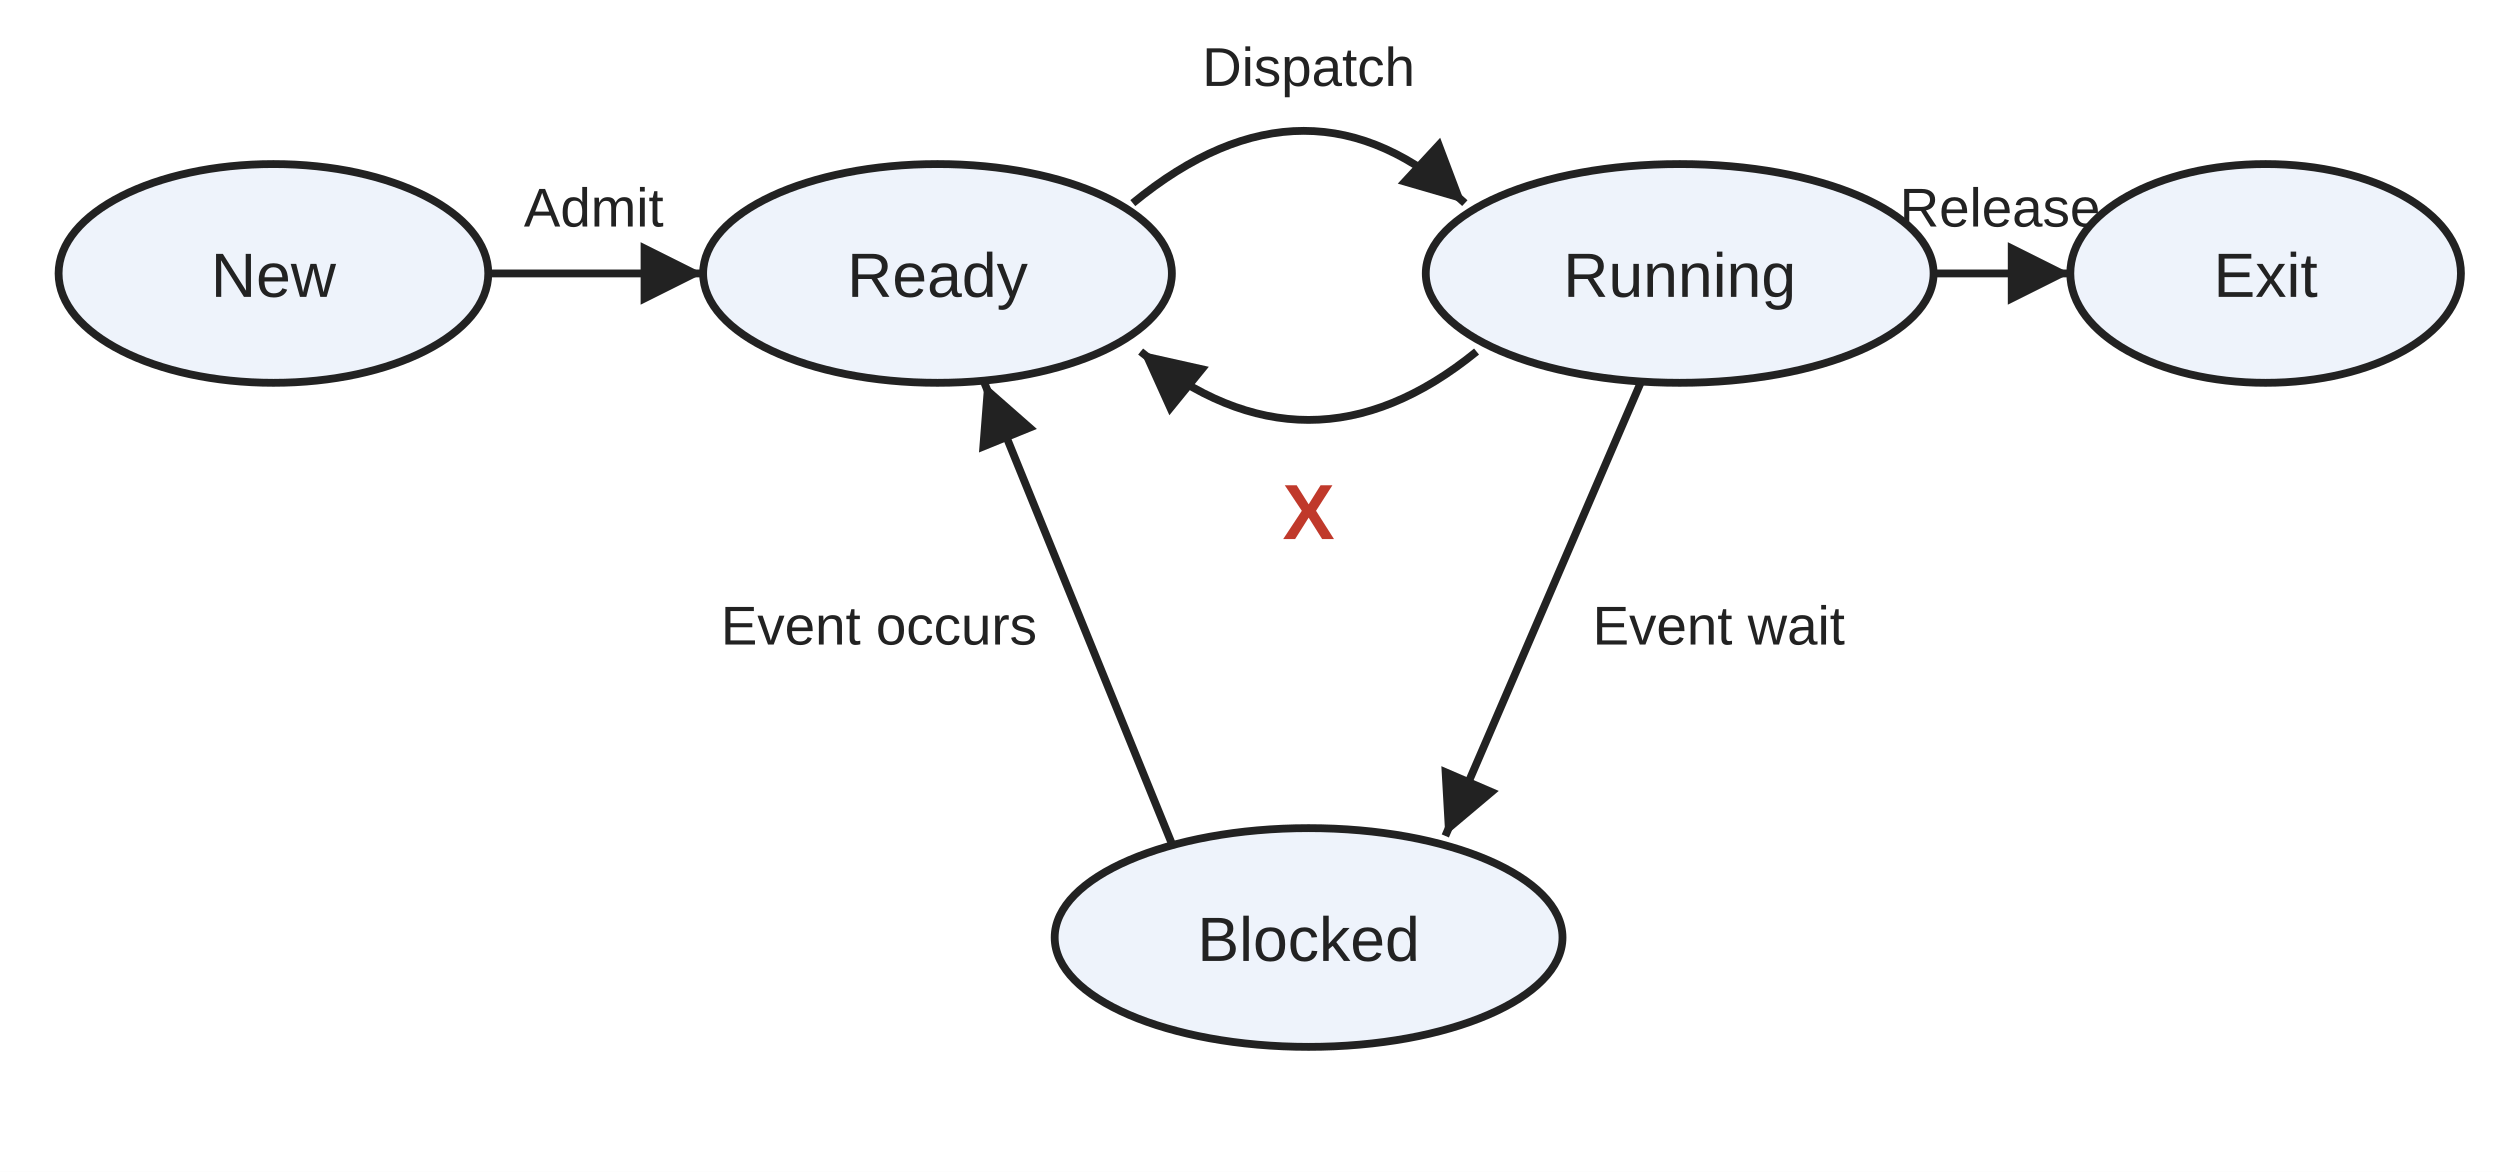
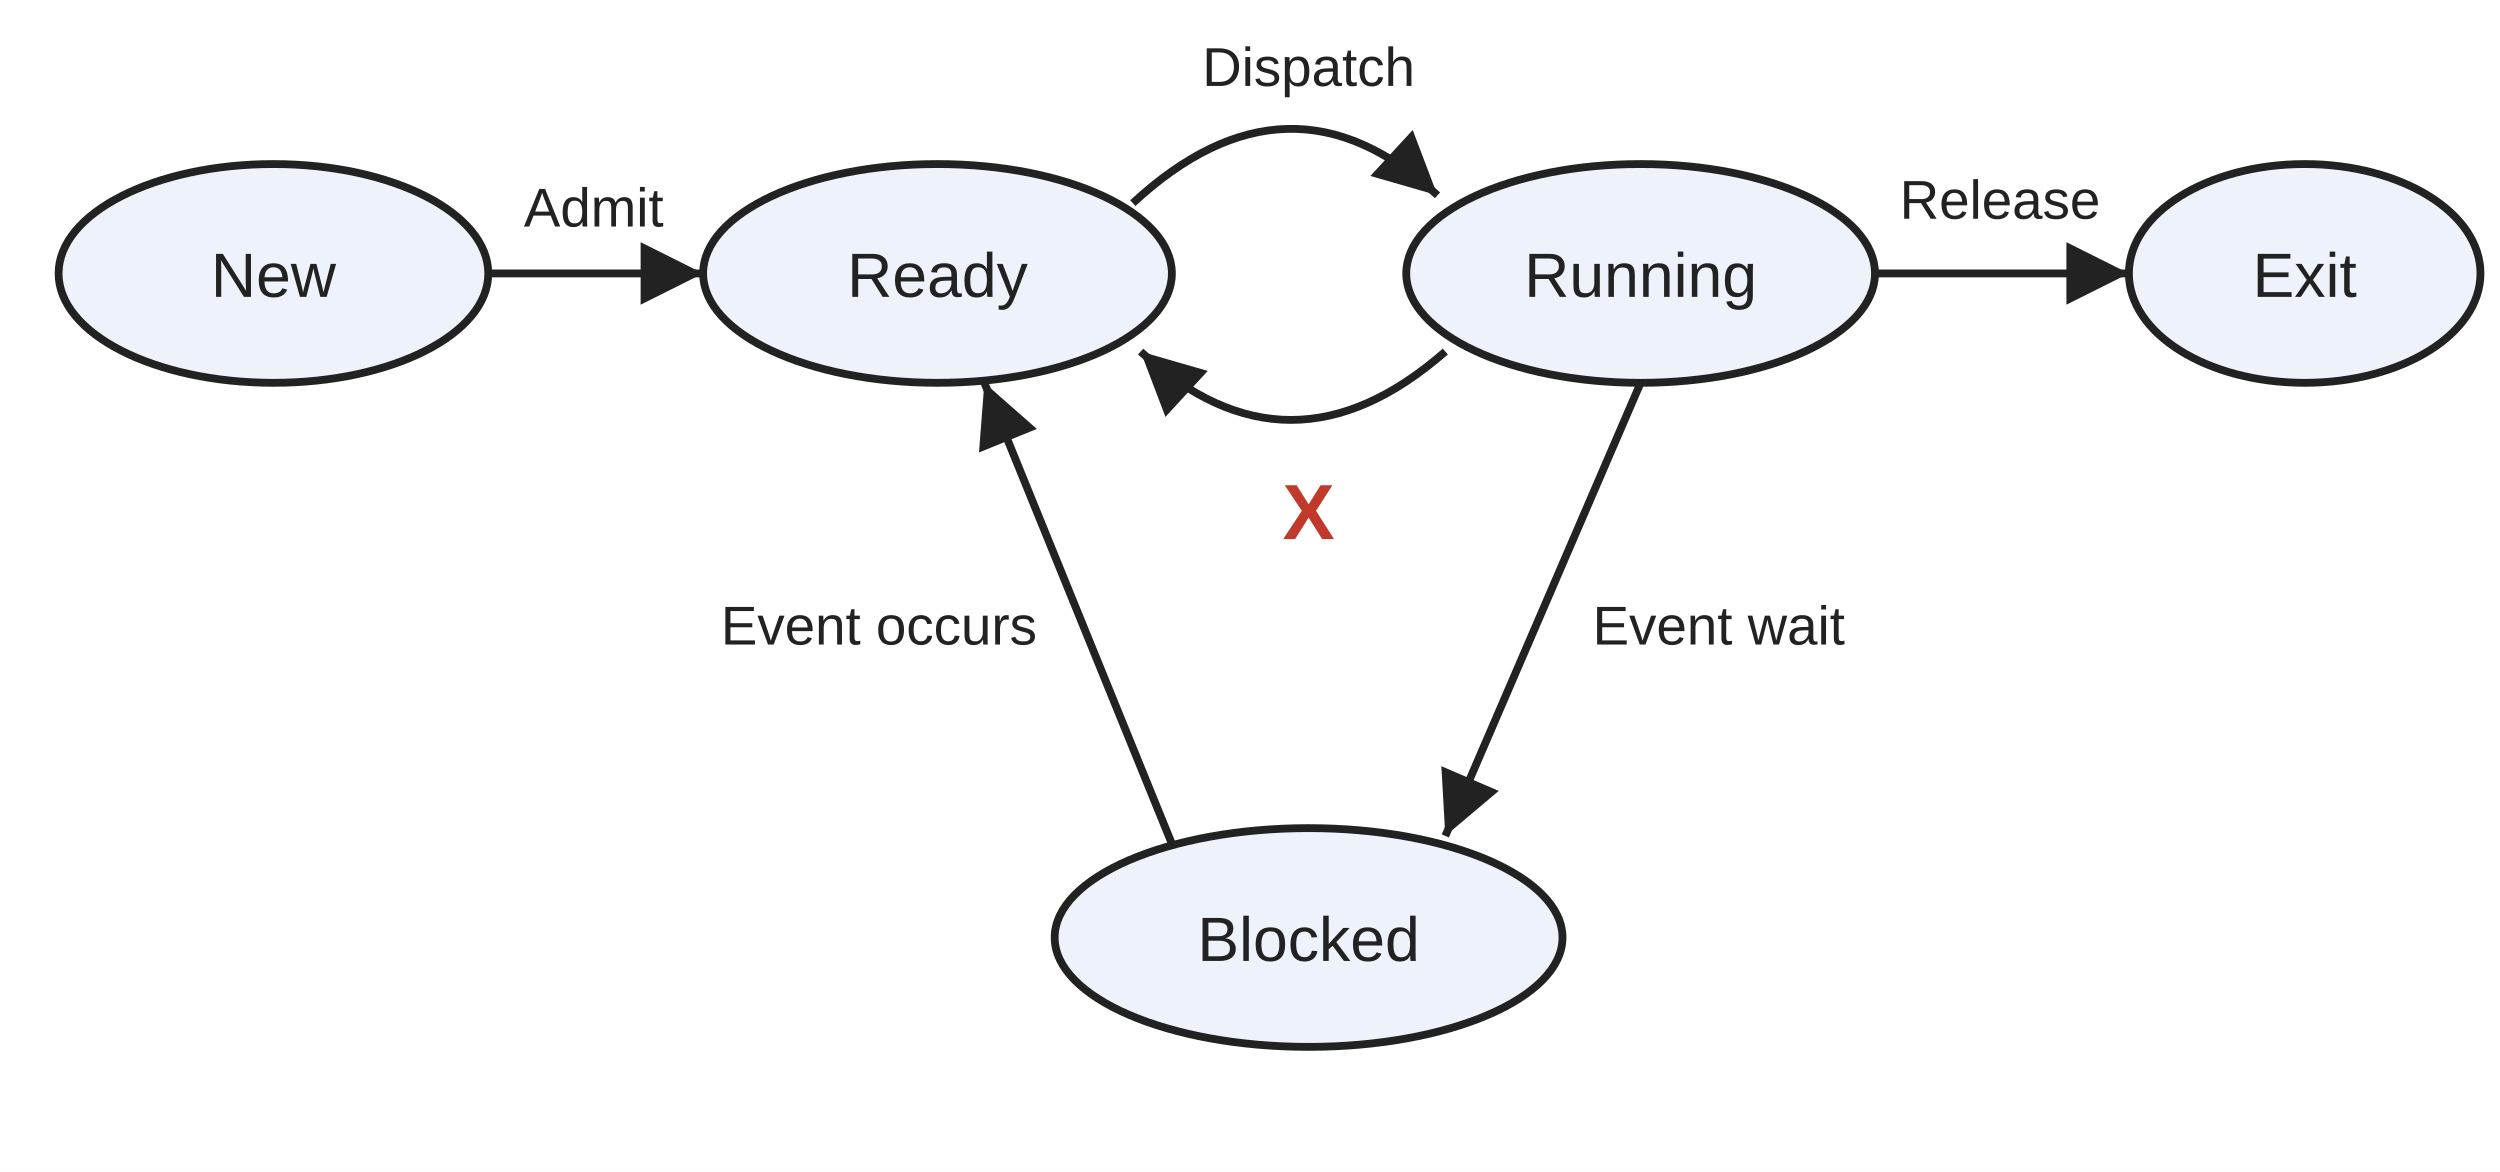
<svg xmlns="http://www.w3.org/2000/svg" viewBox="0 0 640 300" width="640" height="300" font-family="Arial, Helvetica, sans-serif" font-size="16">
  <rect width="640" height="300" fill="#ffffff" />
  <defs>
    <marker id="arrow" viewBox="0 0 10 10" refX="10" refY="5" markerWidth="8" markerHeight="8" orient="auto-start-reverse">
      <path d="M0,0 L10,5 L0,10 z" fill="#222222" />
    </marker>
  </defs>
  <g fill="#eef3fb" stroke="#222222" stroke-width="2">
    <ellipse cx="70" cy="70" rx="55" ry="28" />
    <ellipse cx="240" cy="70" rx="60" ry="28" />
-     <ellipse cx="430" cy="70" rx="65" ry="28" />
-     <ellipse cx="580" cy="70" rx="50" ry="28" />
+     <ellipse cx="420" cy="70" rx="60" ry="28" />
+     <ellipse cx="590" cy="70" rx="45" ry="28" />
    <ellipse cx="335" cy="240" rx="65" ry="28" />
  </g>
  <g fill="#222222" text-anchor="middle">
    <text x="70" y="76">New</text>
    <text x="240" y="76">Ready</text>
-     <text x="430" y="76">Running</text>
-     <text x="580" y="76">Exit</text>
+     <text x="420" y="76">Running</text>
+     <text x="590" y="76">Exit</text>
    <text x="335" y="246">Blocked</text>
  </g>
  <g stroke="#222222" stroke-width="2" fill="none" marker-end="url(#arrow)">
    <line x1="125" y1="70" x2="180" y2="70" />
-     <path d="M290,52 Q335,15 375,52" />
-     <path d="M378,90 Q335,125 292,90" />
-     <line x1="495" y1="70" x2="530" y2="70" />
+     <path d="M290,52 Q330,15 368,50" />
+     <path d="M370,90 Q330,125 292,90" />
+     <line x1="480" y1="70" x2="545" y2="70" />
    <line x1="420" y1="98" x2="370" y2="214" />
    <line x1="300" y1="216" x2="252" y2="98" />
  </g>
  <g fill="#222222" font-size="14" text-anchor="middle">
    <text x="152" y="58">Admit</text>
    <text x="335" y="22">Dispatch</text>
    <text x="335" y="138" font-size="20" font-weight="bold" fill="#c0392b">X</text>
-     <text x="512" y="58">Release</text>
+     <text x="512" y="56">Release</text>
    <text x="440" y="165">Event wait</text>
    <text x="225" y="165">Event occurs</text>
  </g>
</svg>
